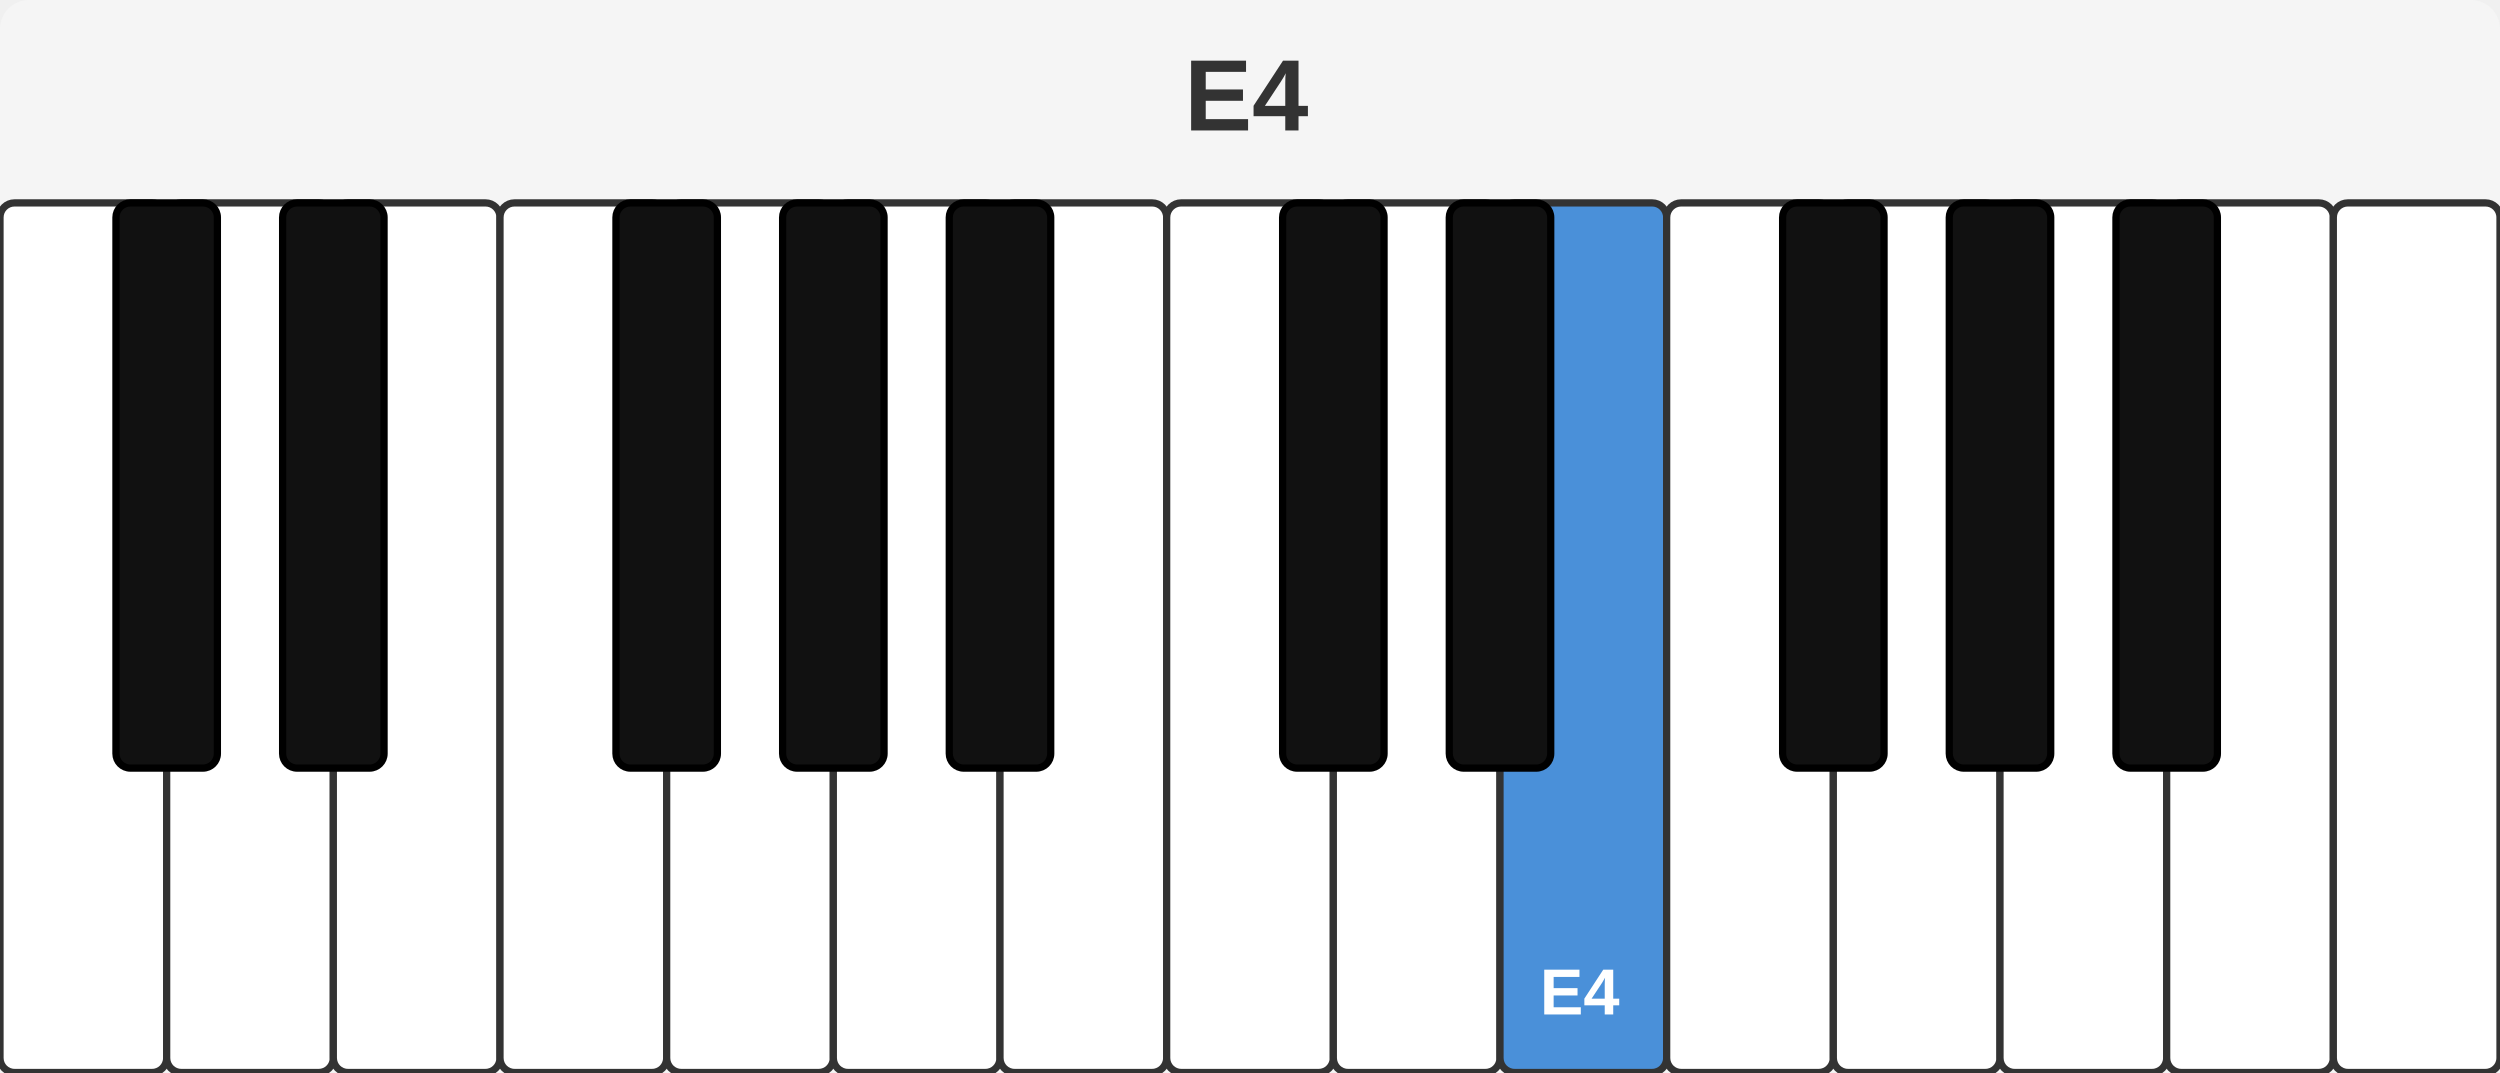
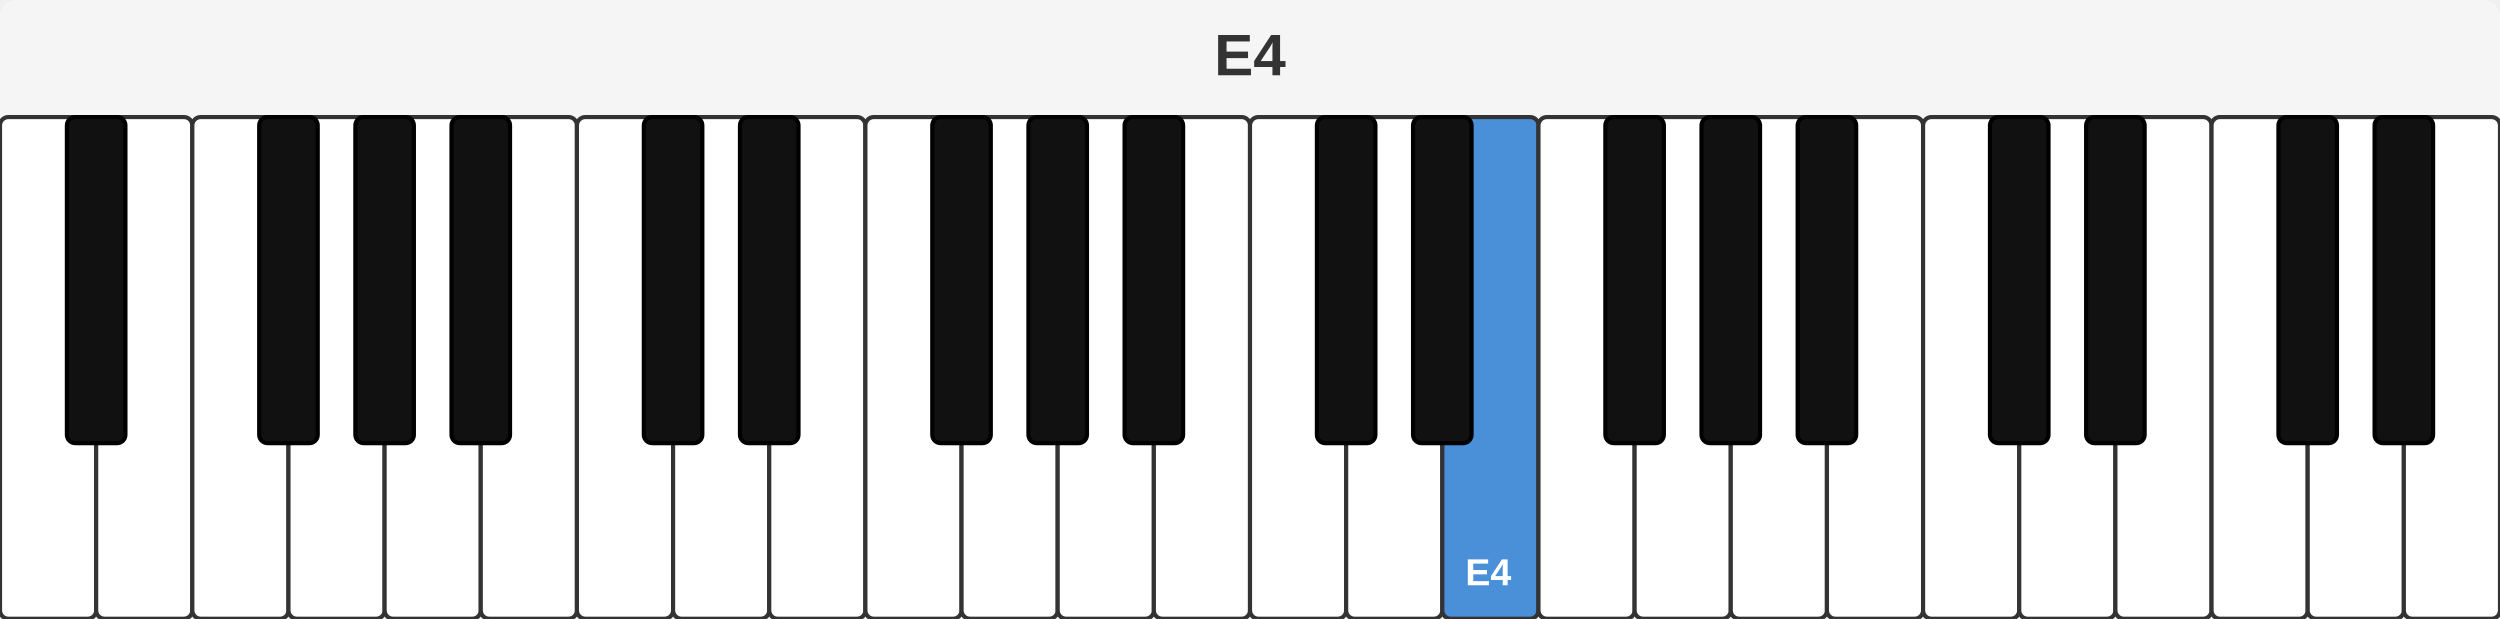
- <svg xmlns="http://www.w3.org/2000/svg" width="345" height="148" viewBox="0 0 345 148">
+ <svg xmlns="http://www.w3.org/2000/svg" width="598" height="148" viewBox="0 0 598 148">
  <style>
.w{width:23px;height:120px;fill:#fff;stroke:#333;stroke-width:1;ry:2}
.b{width:14px;height:78px;fill:#111;stroke:#000;stroke-width:1;ry:2}
.h.w{fill:#4A90D9}
.h.b{fill:#2E6AB0}
.t{font-family:Arial,Helvetica,sans-serif;font-weight:bold;fill:#fff;text-anchor:middle;pointer-events:none}
.tw{font-size:9px}
.tb{font-size:7px}
.title{font-family:Arial,Helvetica,sans-serif;font-size:14px;font-weight:bold;fill:#333;text-anchor:middle}
</style>
-   <rect width="345" height="148" fill="#F5F5F5" rx="4" />
-   <text x="172" y="18" class="title">E4</text>
+   <rect width="598" height="148" fill="#F5F5F5" rx="4" />
+   <text x="299" y="18" class="title">E4</text>
  <g transform="translate(0,28)">
-     <rect id="key-48" class="w" data-midi="48" data-note="C" data-octave="3" x="0" y="0" />
-     <rect id="key-50" class="w" data-midi="50" data-note="D" data-octave="3" x="23" y="0" />
-     <rect id="key-52" class="w" data-midi="52" data-note="E" data-octave="3" x="46" y="0" />
-     <rect id="key-53" class="w" data-midi="53" data-note="F" data-octave="3" x="69" y="0" />
-     <rect id="key-55" class="w" data-midi="55" data-note="G" data-octave="3" x="92" y="0" />
-     <rect id="key-57" class="w" data-midi="57" data-note="A" data-octave="3" x="115" y="0" />
-     <rect id="key-59" class="w" data-midi="59" data-note="B" data-octave="3" x="138" y="0" />
-     <rect id="key-60" class="w" data-midi="60" data-note="C" data-octave="4" x="161" y="0" />
-     <rect id="key-62" class="w" data-midi="62" data-note="D" data-octave="4" x="184" y="0" />
-     <rect id="key-64" class="w h" data-midi="64" data-note="E" data-octave="4" x="207" y="0" />
-     <text x="218" y="112" class="t tw">E4</text>
-     <rect id="key-65" class="w" data-midi="65" data-note="F" data-octave="4" x="230" y="0" />
-     <rect id="key-67" class="w" data-midi="67" data-note="G" data-octave="4" x="253" y="0" />
-     <rect id="key-69" class="w" data-midi="69" data-note="A" data-octave="4" x="276" y="0" />
-     <rect id="key-71" class="w" data-midi="71" data-note="B" data-octave="4" x="299" y="0" />
-     <rect id="key-72" class="w" data-midi="72" data-note="C" data-octave="5" x="322" y="0" />
-     <rect id="key-49" class="b" data-midi="49" data-note="C#" data-octave="3" x="16" y="0" />
-     <rect id="key-51" class="b" data-midi="51" data-note="D#" data-octave="3" x="39" y="0" />
-     <rect id="key-54" class="b" data-midi="54" data-note="F#" data-octave="3" x="85" y="0" />
-     <rect id="key-56" class="b" data-midi="56" data-note="G#" data-octave="3" x="108" y="0" />
-     <rect id="key-58" class="b" data-midi="58" data-note="A#" data-octave="3" x="131" y="0" />
-     <rect id="key-61" class="b" data-midi="61" data-note="C#" data-octave="4" x="177" y="0" />
-     <rect id="key-63" class="b" data-midi="63" data-note="D#" data-octave="4" x="200" y="0" />
-     <rect id="key-66" class="b" data-midi="66" data-note="F#" data-octave="4" x="246" y="0" />
-     <rect id="key-68" class="b" data-midi="68" data-note="G#" data-octave="4" x="269" y="0" />
-     <rect id="key-70" class="b" data-midi="70" data-note="A#" data-octave="4" x="292" y="0" />
+     <rect id="key-38" class="w" data-midi="38" data-note="D" data-octave="2" x="0" y="0" />
+     <rect id="key-40" class="w" data-midi="40" data-note="E" data-octave="2" x="23" y="0" />
+     <rect id="key-41" class="w" data-midi="41" data-note="F" data-octave="2" x="46" y="0" />
+     <rect id="key-43" class="w" data-midi="43" data-note="G" data-octave="2" x="69" y="0" />
+     <rect id="key-45" class="w" data-midi="45" data-note="A" data-octave="2" x="92" y="0" />
+     <rect id="key-47" class="w" data-midi="47" data-note="B" data-octave="2" x="115" y="0" />
+     <rect id="key-48" class="w" data-midi="48" data-note="C" data-octave="3" x="138" y="0" />
+     <rect id="key-50" class="w" data-midi="50" data-note="D" data-octave="3" x="161" y="0" />
+     <rect id="key-52" class="w" data-midi="52" data-note="E" data-octave="3" x="184" y="0" />
+     <rect id="key-53" class="w" data-midi="53" data-note="F" data-octave="3" x="207" y="0" />
+     <rect id="key-55" class="w" data-midi="55" data-note="G" data-octave="3" x="230" y="0" />
+     <rect id="key-57" class="w" data-midi="57" data-note="A" data-octave="3" x="253" y="0" />
+     <rect id="key-59" class="w" data-midi="59" data-note="B" data-octave="3" x="276" y="0" />
+     <rect id="key-60" class="w" data-midi="60" data-note="C" data-octave="4" x="299" y="0" />
+     <rect id="key-62" class="w" data-midi="62" data-note="D" data-octave="4" x="322" y="0" />
+     <rect id="key-64" class="w h" data-midi="64" data-note="E" data-octave="4" x="345" y="0" />
+     <text x="356" y="112" class="t tw">E4</text>
+     <rect id="key-65" class="w" data-midi="65" data-note="F" data-octave="4" x="368" y="0" />
+     <rect id="key-67" class="w" data-midi="67" data-note="G" data-octave="4" x="391" y="0" />
+     <rect id="key-69" class="w" data-midi="69" data-note="A" data-octave="4" x="414" y="0" />
+     <rect id="key-71" class="w" data-midi="71" data-note="B" data-octave="4" x="437" y="0" />
+     <rect id="key-72" class="w" data-midi="72" data-note="C" data-octave="5" x="460" y="0" />
+     <rect id="key-74" class="w" data-midi="74" data-note="D" data-octave="5" x="483" y="0" />
+     <rect id="key-76" class="w" data-midi="76" data-note="E" data-octave="5" x="506" y="0" />
+     <rect id="key-77" class="w" data-midi="77" data-note="F" data-octave="5" x="529" y="0" />
+     <rect id="key-79" class="w" data-midi="79" data-note="G" data-octave="5" x="552" y="0" />
+     <rect id="key-81" class="w" data-midi="81" data-note="A" data-octave="5" x="575" y="0" />
+     <rect id="key-39" class="b" data-midi="39" data-note="D#" data-octave="2" x="16" y="0" />
+     <rect id="key-42" class="b" data-midi="42" data-note="F#" data-octave="2" x="62" y="0" />
+     <rect id="key-44" class="b" data-midi="44" data-note="G#" data-octave="2" x="85" y="0" />
+     <rect id="key-46" class="b" data-midi="46" data-note="A#" data-octave="2" x="108" y="0" />
+     <rect id="key-49" class="b" data-midi="49" data-note="C#" data-octave="3" x="154" y="0" />
+     <rect id="key-51" class="b" data-midi="51" data-note="D#" data-octave="3" x="177" y="0" />
+     <rect id="key-54" class="b" data-midi="54" data-note="F#" data-octave="3" x="223" y="0" />
+     <rect id="key-56" class="b" data-midi="56" data-note="G#" data-octave="3" x="246" y="0" />
+     <rect id="key-58" class="b" data-midi="58" data-note="A#" data-octave="3" x="269" y="0" />
+     <rect id="key-61" class="b" data-midi="61" data-note="C#" data-octave="4" x="315" y="0" />
+     <rect id="key-63" class="b" data-midi="63" data-note="D#" data-octave="4" x="338" y="0" />
+     <rect id="key-66" class="b" data-midi="66" data-note="F#" data-octave="4" x="384" y="0" />
+     <rect id="key-68" class="b" data-midi="68" data-note="G#" data-octave="4" x="407" y="0" />
+     <rect id="key-70" class="b" data-midi="70" data-note="A#" data-octave="4" x="430" y="0" />
+     <rect id="key-73" class="b" data-midi="73" data-note="C#" data-octave="5" x="476" y="0" />
+     <rect id="key-75" class="b" data-midi="75" data-note="D#" data-octave="5" x="499" y="0" />
+     <rect id="key-78" class="b" data-midi="78" data-note="F#" data-octave="5" x="545" y="0" />
+     <rect id="key-80" class="b" data-midi="80" data-note="G#" data-octave="5" x="568" y="0" />
  </g>
</svg>
